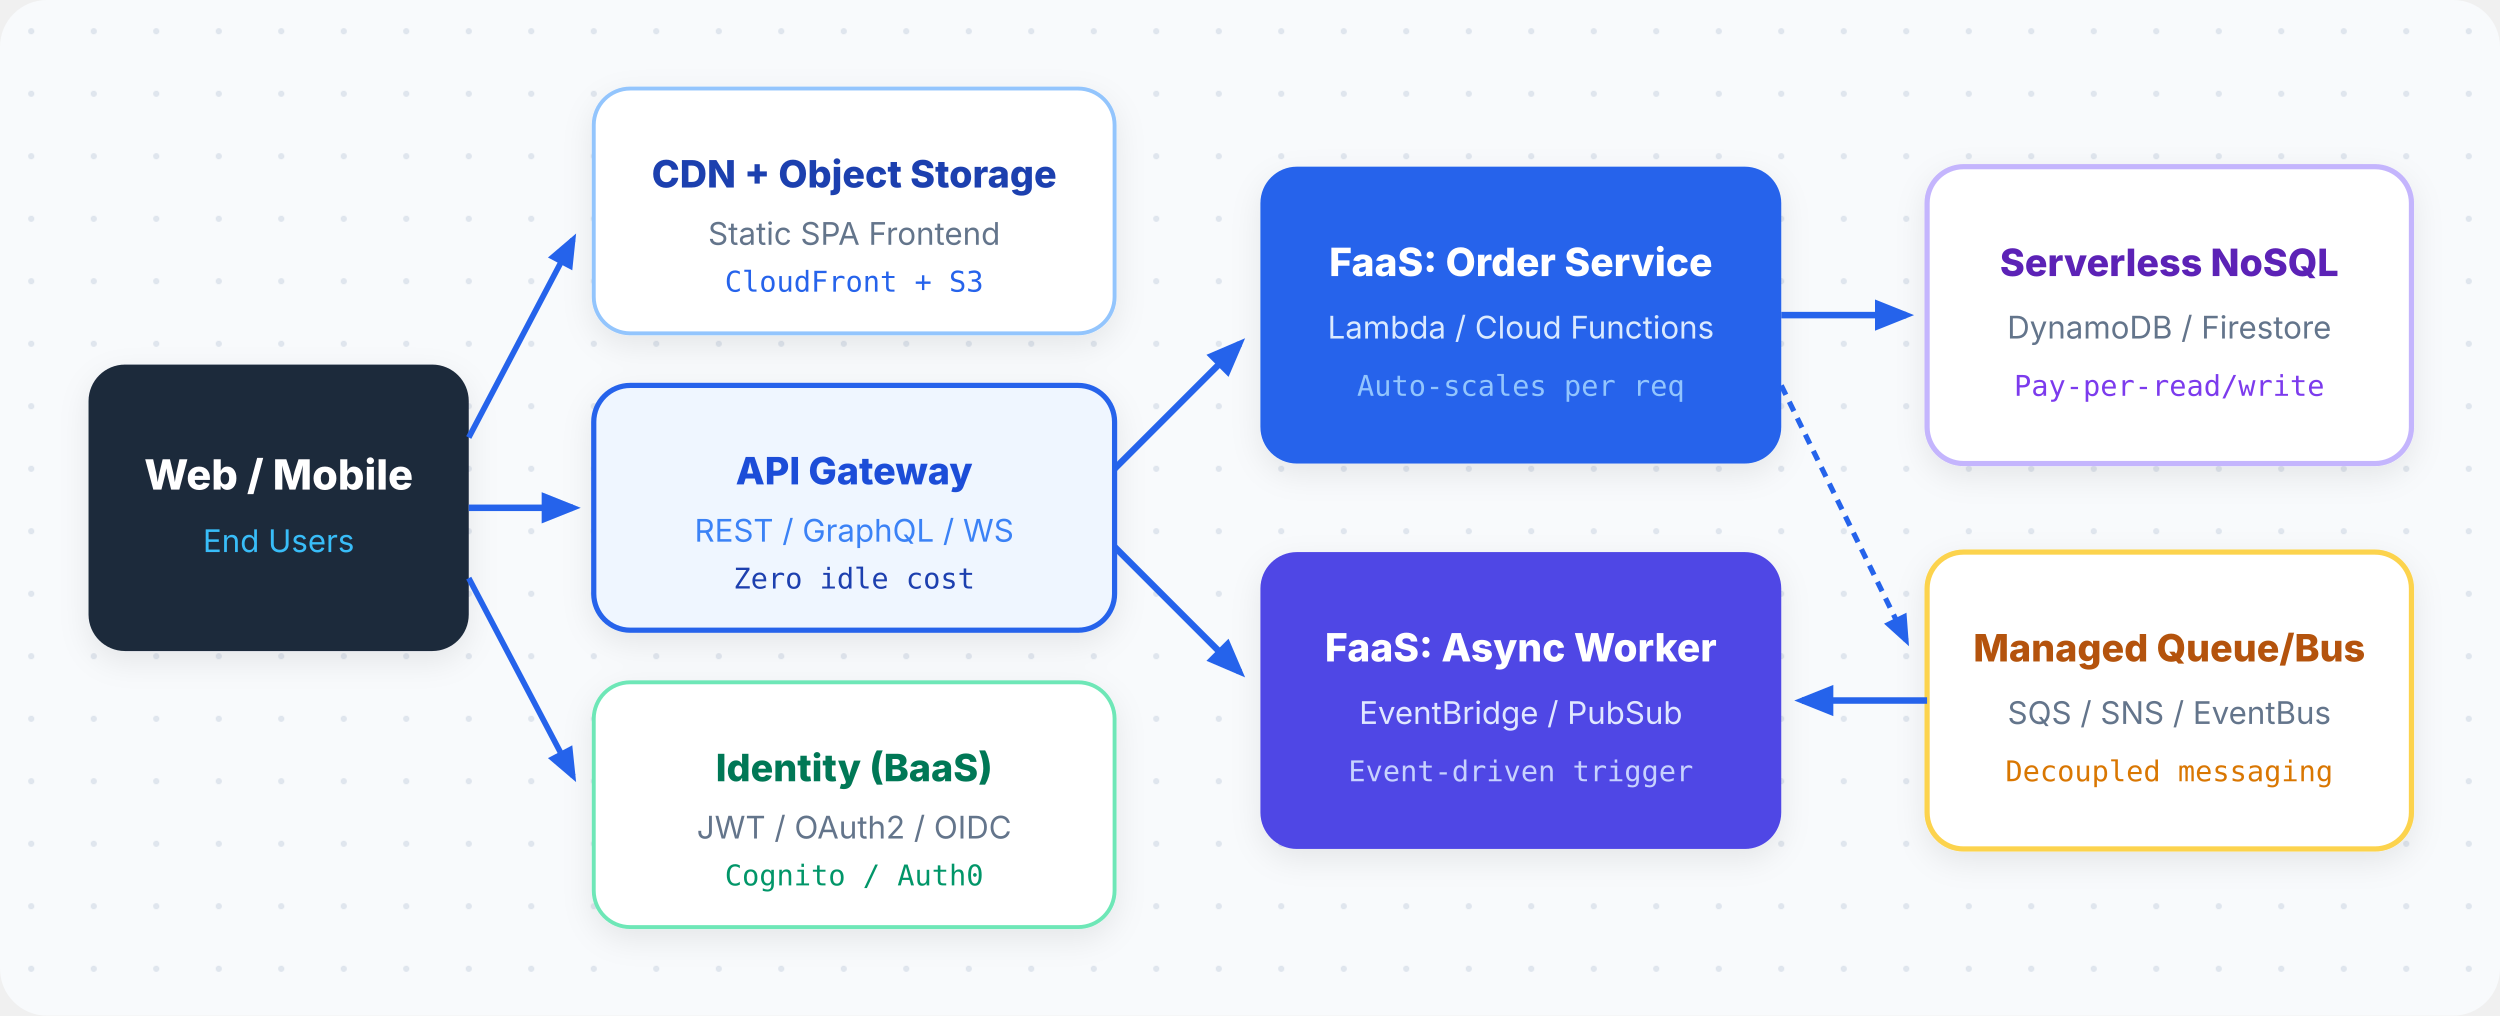
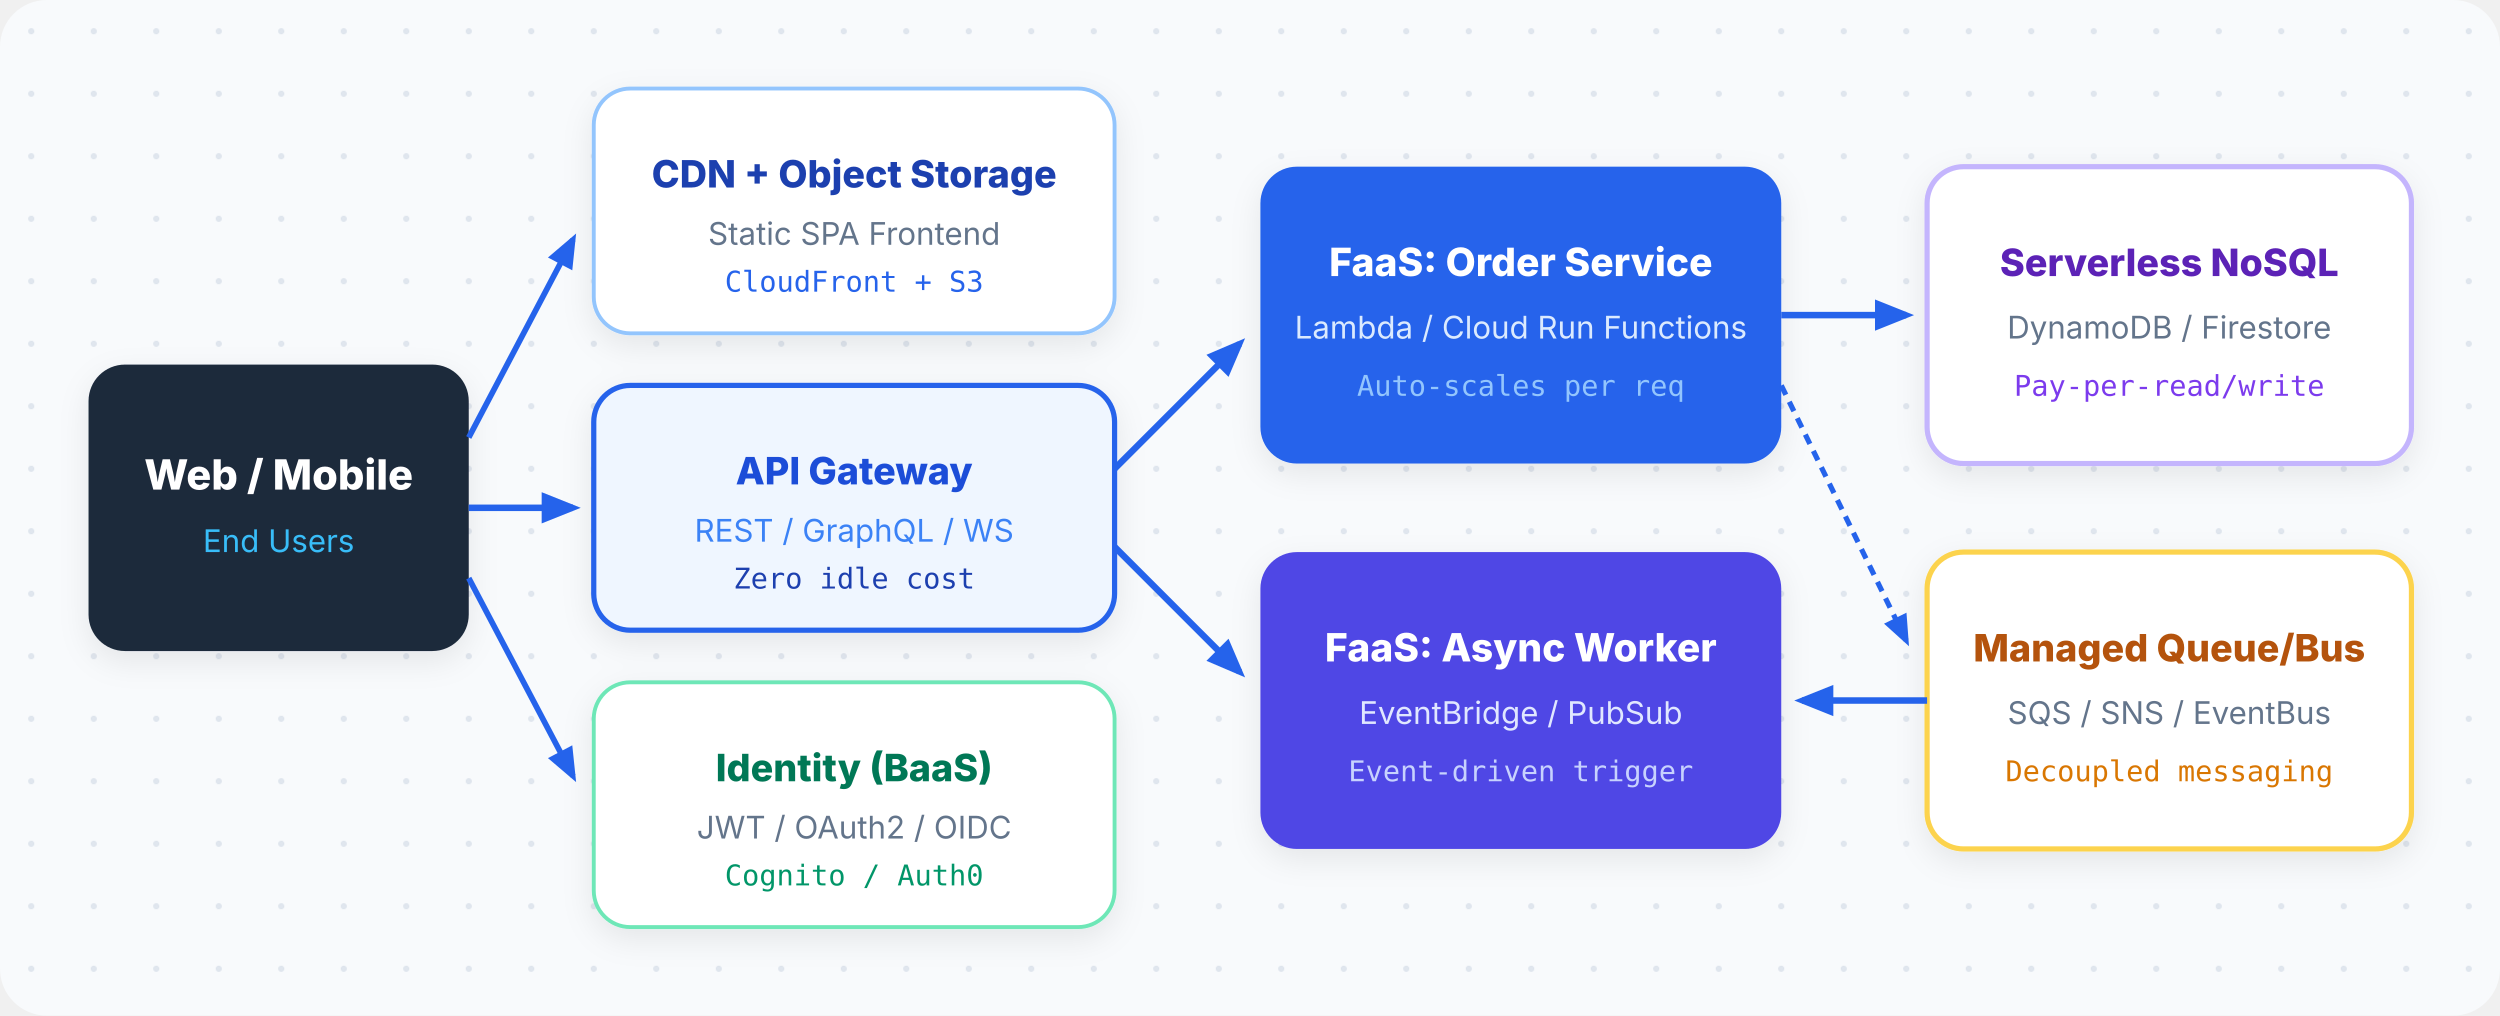
<svg xmlns="http://www.w3.org/2000/svg" viewBox="0 0 960 390" width="960" height="390" font-family="'Inter', -apple-system, BlinkMacSystemFont, 'Segoe UI', sans-serif">
  <defs>
    <pattern id="dotGrid" width="24" height="24" patternUnits="userSpaceOnUse">
      <circle cx="12" cy="12" r="1.2" fill="#cbd5e1" fill-opacity="0.55" />
    </pattern>
    <filter id="shadow" x="-6%" y="-6%" width="112%" height="118%">
      <feDropShadow dx="0" dy="4" stdDeviation="6" flood-color="#0f172a" flood-opacity="0.08" />
    </filter>
    <marker id="arrow" viewBox="0 0 10 10" refX="8" refY="5" markerWidth="6" markerHeight="6" orient="auto">
      <path d="M 0 1 L 10 5 L 0 9 z" fill="#2563eb" />
    </marker>
  </defs>
  <rect width="960" height="390" rx="18" fill="#f8fafc" />
  <rect width="960" height="390" rx="18" fill="url(#dotGrid)" />
  <g filter="url(#shadow)">
    <rect x="34" y="140" width="146" height="110" rx="14" fill="#1e293b" />
    <text x="107" y="188" text-anchor="middle" font-size="16" font-weight="800" fill="#ffffff">Web / Mobile</text>
    <text x="107" y="212" text-anchor="middle" font-size="12" fill="#38bdf8">End Users</text>
    <rect x="228" y="34" width="200" height="94" rx="14" fill="#ffffff" stroke="#93c5fd" stroke-width="1.5" />
    <text x="328" y="72" text-anchor="middle" font-size="14.5" font-weight="800" fill="#1e40af">CDN + Object Storage</text>
    <text x="328" y="94" text-anchor="middle" font-size="12" fill="#64748b">Static SPA Frontend</text>
    <text x="328" y="112" text-anchor="middle" font-size="11" font-family="'JetBrains Mono', monospace" fill="#2563eb">CloudFront + S3</text>
    <rect x="228" y="148" width="200" height="94" rx="14" fill="#eff6ff" stroke="#2563eb" stroke-width="2" />
    <text x="328" y="186" text-anchor="middle" font-size="14.5" font-weight="800" fill="#1d4ed8">API Gateway</text>
    <text x="328" y="208" text-anchor="middle" font-size="12" fill="#3b82f6">REST / GraphQL / WS</text>
    <text x="328" y="226" text-anchor="middle" font-size="11" font-family="'JetBrains Mono', monospace" fill="#1e40af">Zero idle cost</text>
    <rect x="228" y="262" width="200" height="94" rx="14" fill="#ffffff" stroke="#6ee7b7" stroke-width="1.5" />
    <text x="328" y="300" text-anchor="middle" font-size="14.5" font-weight="800" fill="#047857">Identity (BaaS)</text>
    <text x="328" y="322" text-anchor="middle" font-size="12" fill="#64748b">JWT / OAuth2 / OIDC</text>
    <text x="328" y="340" text-anchor="middle" font-size="11" font-family="'JetBrains Mono', monospace" fill="#059669">Cognito / Auth0</text>
    <rect x="484" y="64" width="200" height="114" rx="14" fill="#2563eb" />
    <text x="584" y="106" text-anchor="middle" font-size="15" font-weight="800" fill="#ffffff">FaaS: Order Service</text>
-     <text x="584" y="130" text-anchor="middle" font-size="12" fill="#dbeafe">Lambda / Cloud Functions</text>
+     <text x="584" y="130" text-anchor="middle" font-size="12" fill="#dbeafe">Lambda / Cloud Run Functions</text>
    <text x="584" y="152" text-anchor="middle" font-size="11" font-family="'JetBrains Mono', monospace" fill="#93c5fd">Auto-scales per req</text>
    <rect x="484" y="212" width="200" height="114" rx="14" fill="#4f46e5" />
    <text x="584" y="254" text-anchor="middle" font-size="15" font-weight="800" fill="#ffffff">FaaS: Async Worker</text>
    <text x="584" y="278" text-anchor="middle" font-size="12" fill="#e0e7ff">EventBridge / PubSub</text>
    <text x="584" y="300" text-anchor="middle" font-size="11" font-family="'JetBrains Mono', monospace" fill="#c7d2fe">Event-driven trigger</text>
    <rect x="740" y="64" width="186" height="114" rx="14" fill="#ffffff" stroke="#c4b5fd" stroke-width="2" />
    <text x="833" y="106" text-anchor="middle" font-size="14.5" font-weight="800" fill="#5b21b6">Serverless NoSQL</text>
    <text x="833" y="130" text-anchor="middle" font-size="12" fill="#64748b">DynamoDB / Firestore</text>
    <text x="833" y="152" text-anchor="middle" font-size="11" font-family="'JetBrains Mono', monospace" fill="#7c3aed">Pay-per-read/write</text>
    <rect x="740" y="212" width="186" height="114" rx="14" fill="#ffffff" stroke="#fcd34d" stroke-width="2" />
    <text x="833" y="254" text-anchor="middle" font-size="14.5" font-weight="800" fill="#b45309">Managed Queue/Bus</text>
    <text x="833" y="278" text-anchor="middle" font-size="12" fill="#64748b">SQS / SNS / EventBus</text>
    <text x="833" y="300" text-anchor="middle" font-size="11" font-family="'JetBrains Mono', monospace" fill="#d97706">Decoupled messaging</text>
  </g>
  <line x1="180" y1="168" x2="220" y2="92" stroke="#2563eb" stroke-width="2.2" marker-end="url(#arrow)" />
  <line x1="180" y1="195" x2="220" y2="195" stroke="#2563eb" stroke-width="2.5" marker-end="url(#arrow)" />
  <line x1="180" y1="222" x2="220" y2="298" stroke="#2563eb" stroke-width="2.2" marker-end="url(#arrow)" />
  <line x1="428" y1="180" x2="476" y2="132" stroke="#2563eb" stroke-width="2.5" marker-end="url(#arrow)" />
  <line x1="428" y1="210" x2="476" y2="258" stroke="#2563eb" stroke-width="2.5" marker-end="url(#arrow)" />
  <line x1="684" y1="121" x2="732" y2="121" stroke="#2563eb" stroke-width="2.5" marker-end="url(#arrow)" />
  <line x1="684" y1="148" x2="732" y2="246" stroke="#2563eb" stroke-width="2" stroke-dasharray="4 3" marker-end="url(#arrow)" />
  <line x1="740" y1="269" x2="692" y2="269" stroke="#2563eb" stroke-width="2.5" marker-end="url(#arrow)" />
</svg>
